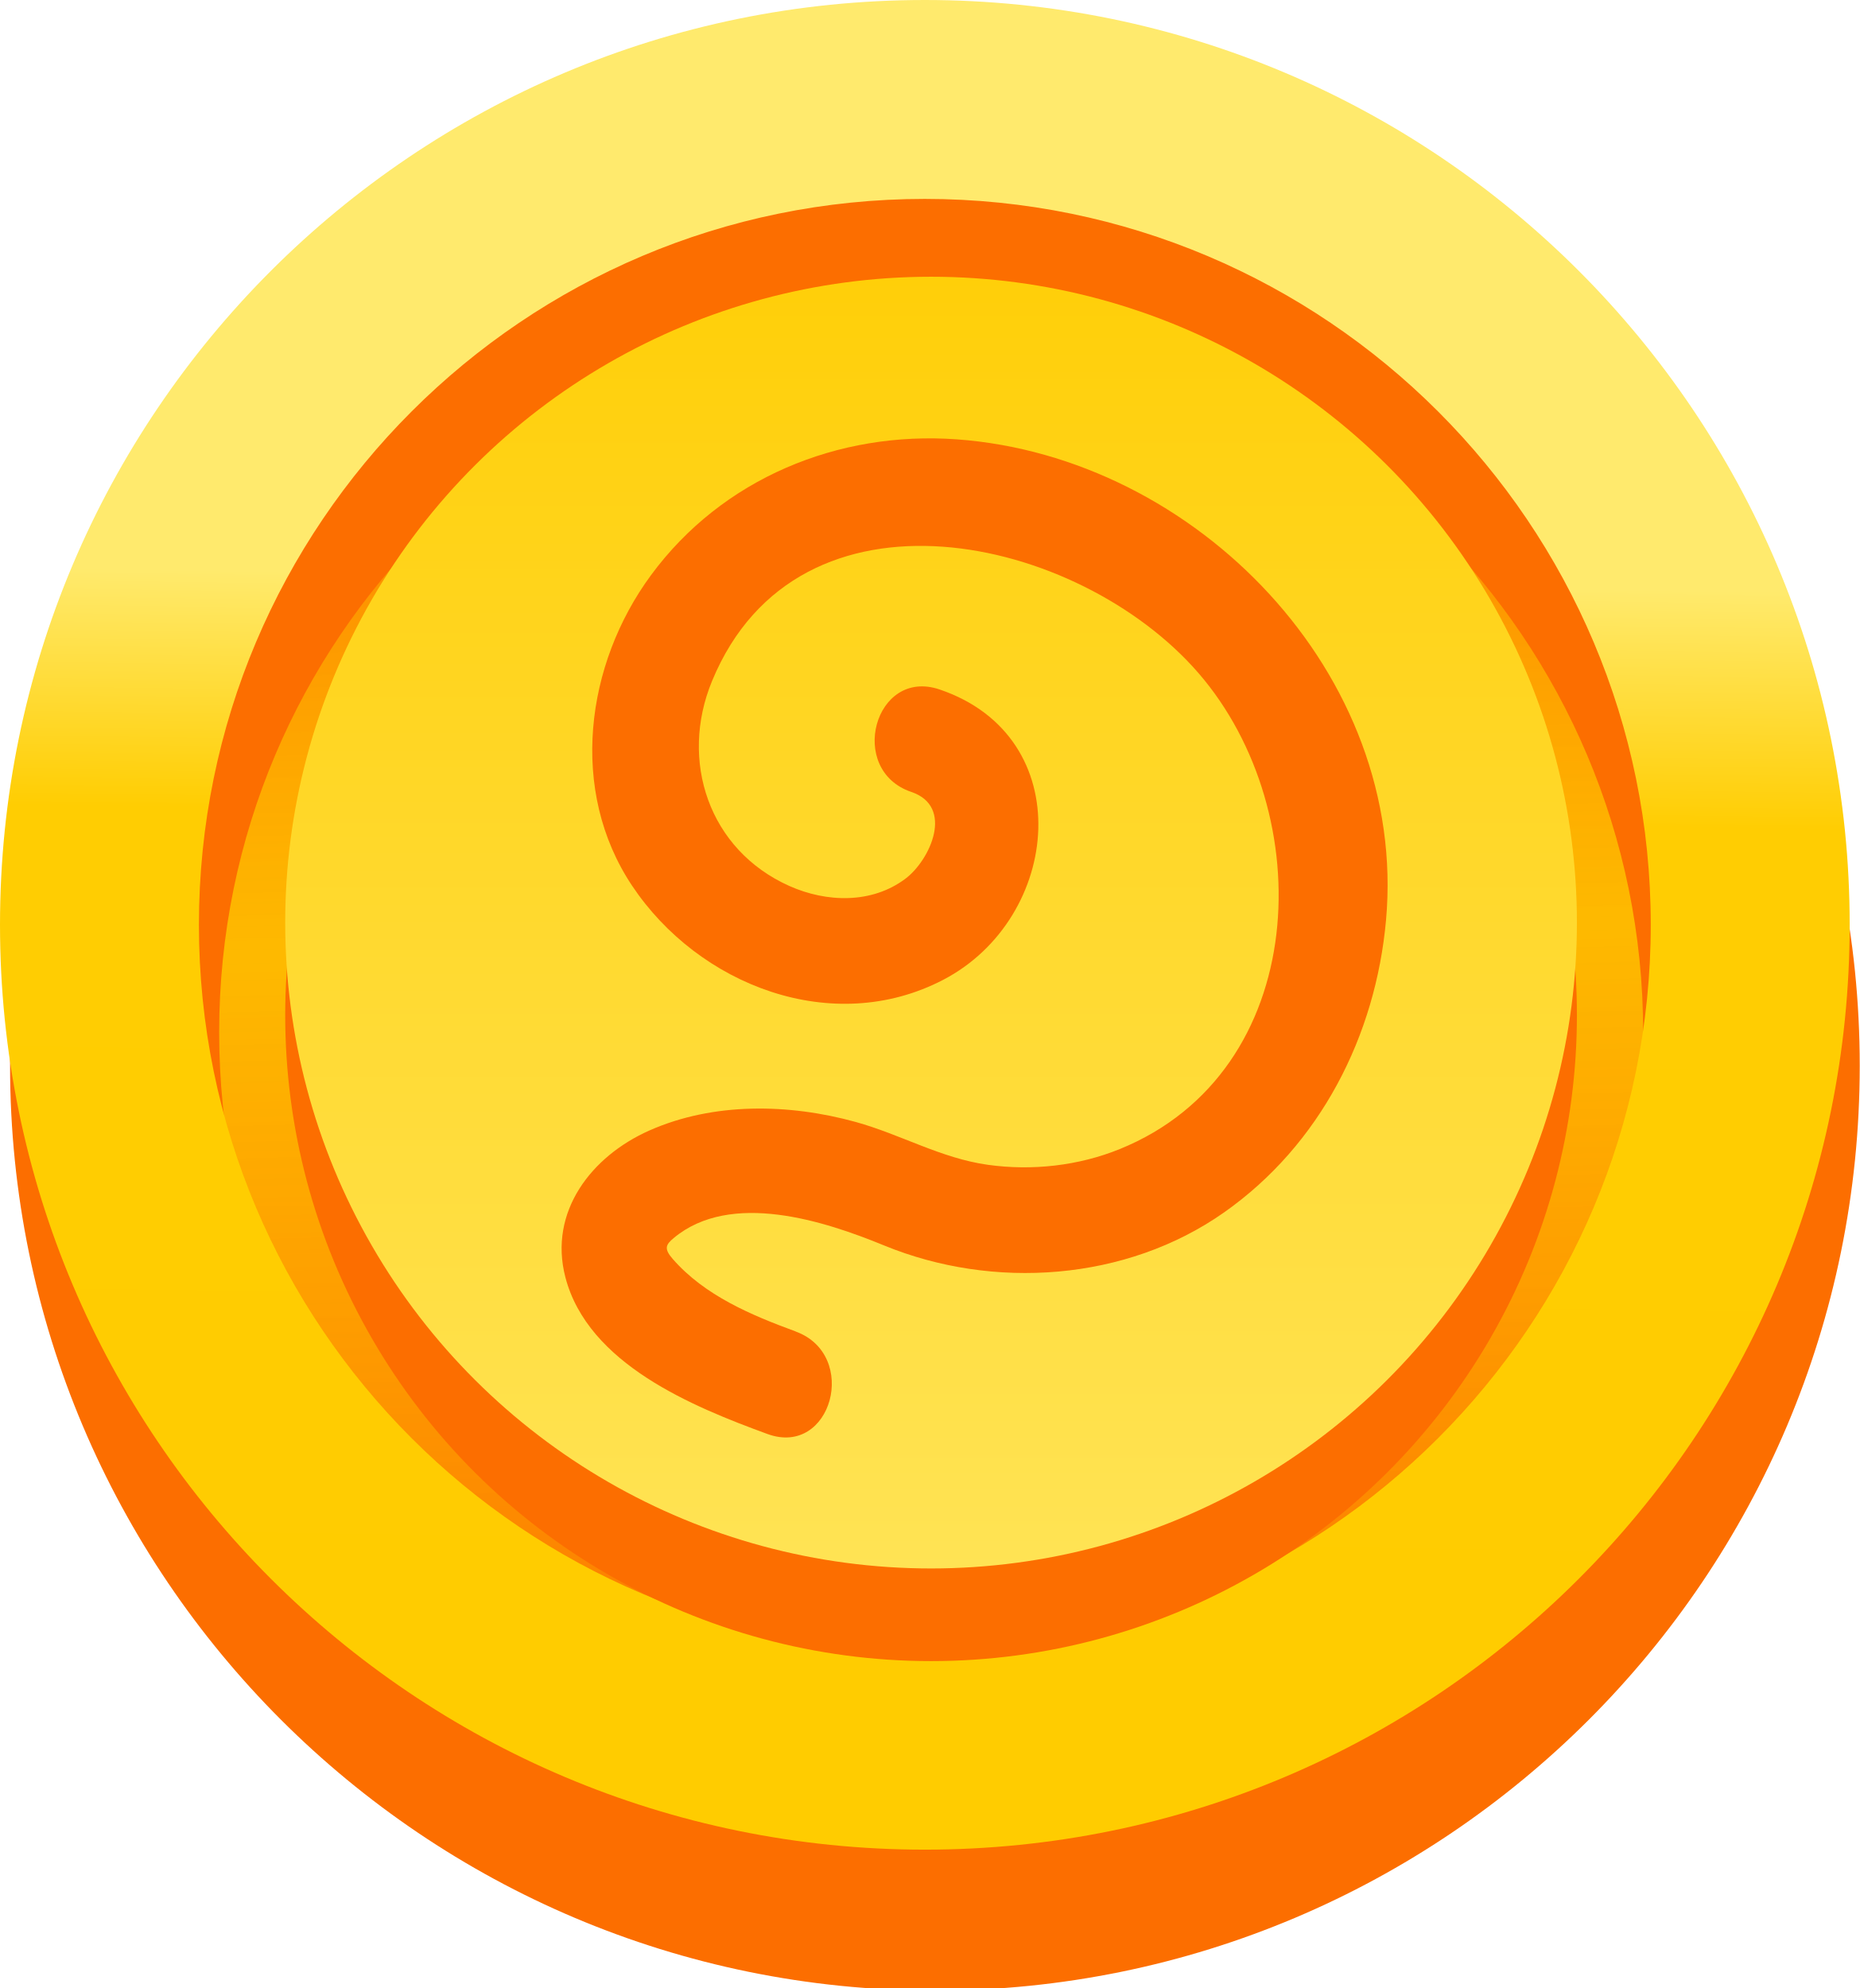
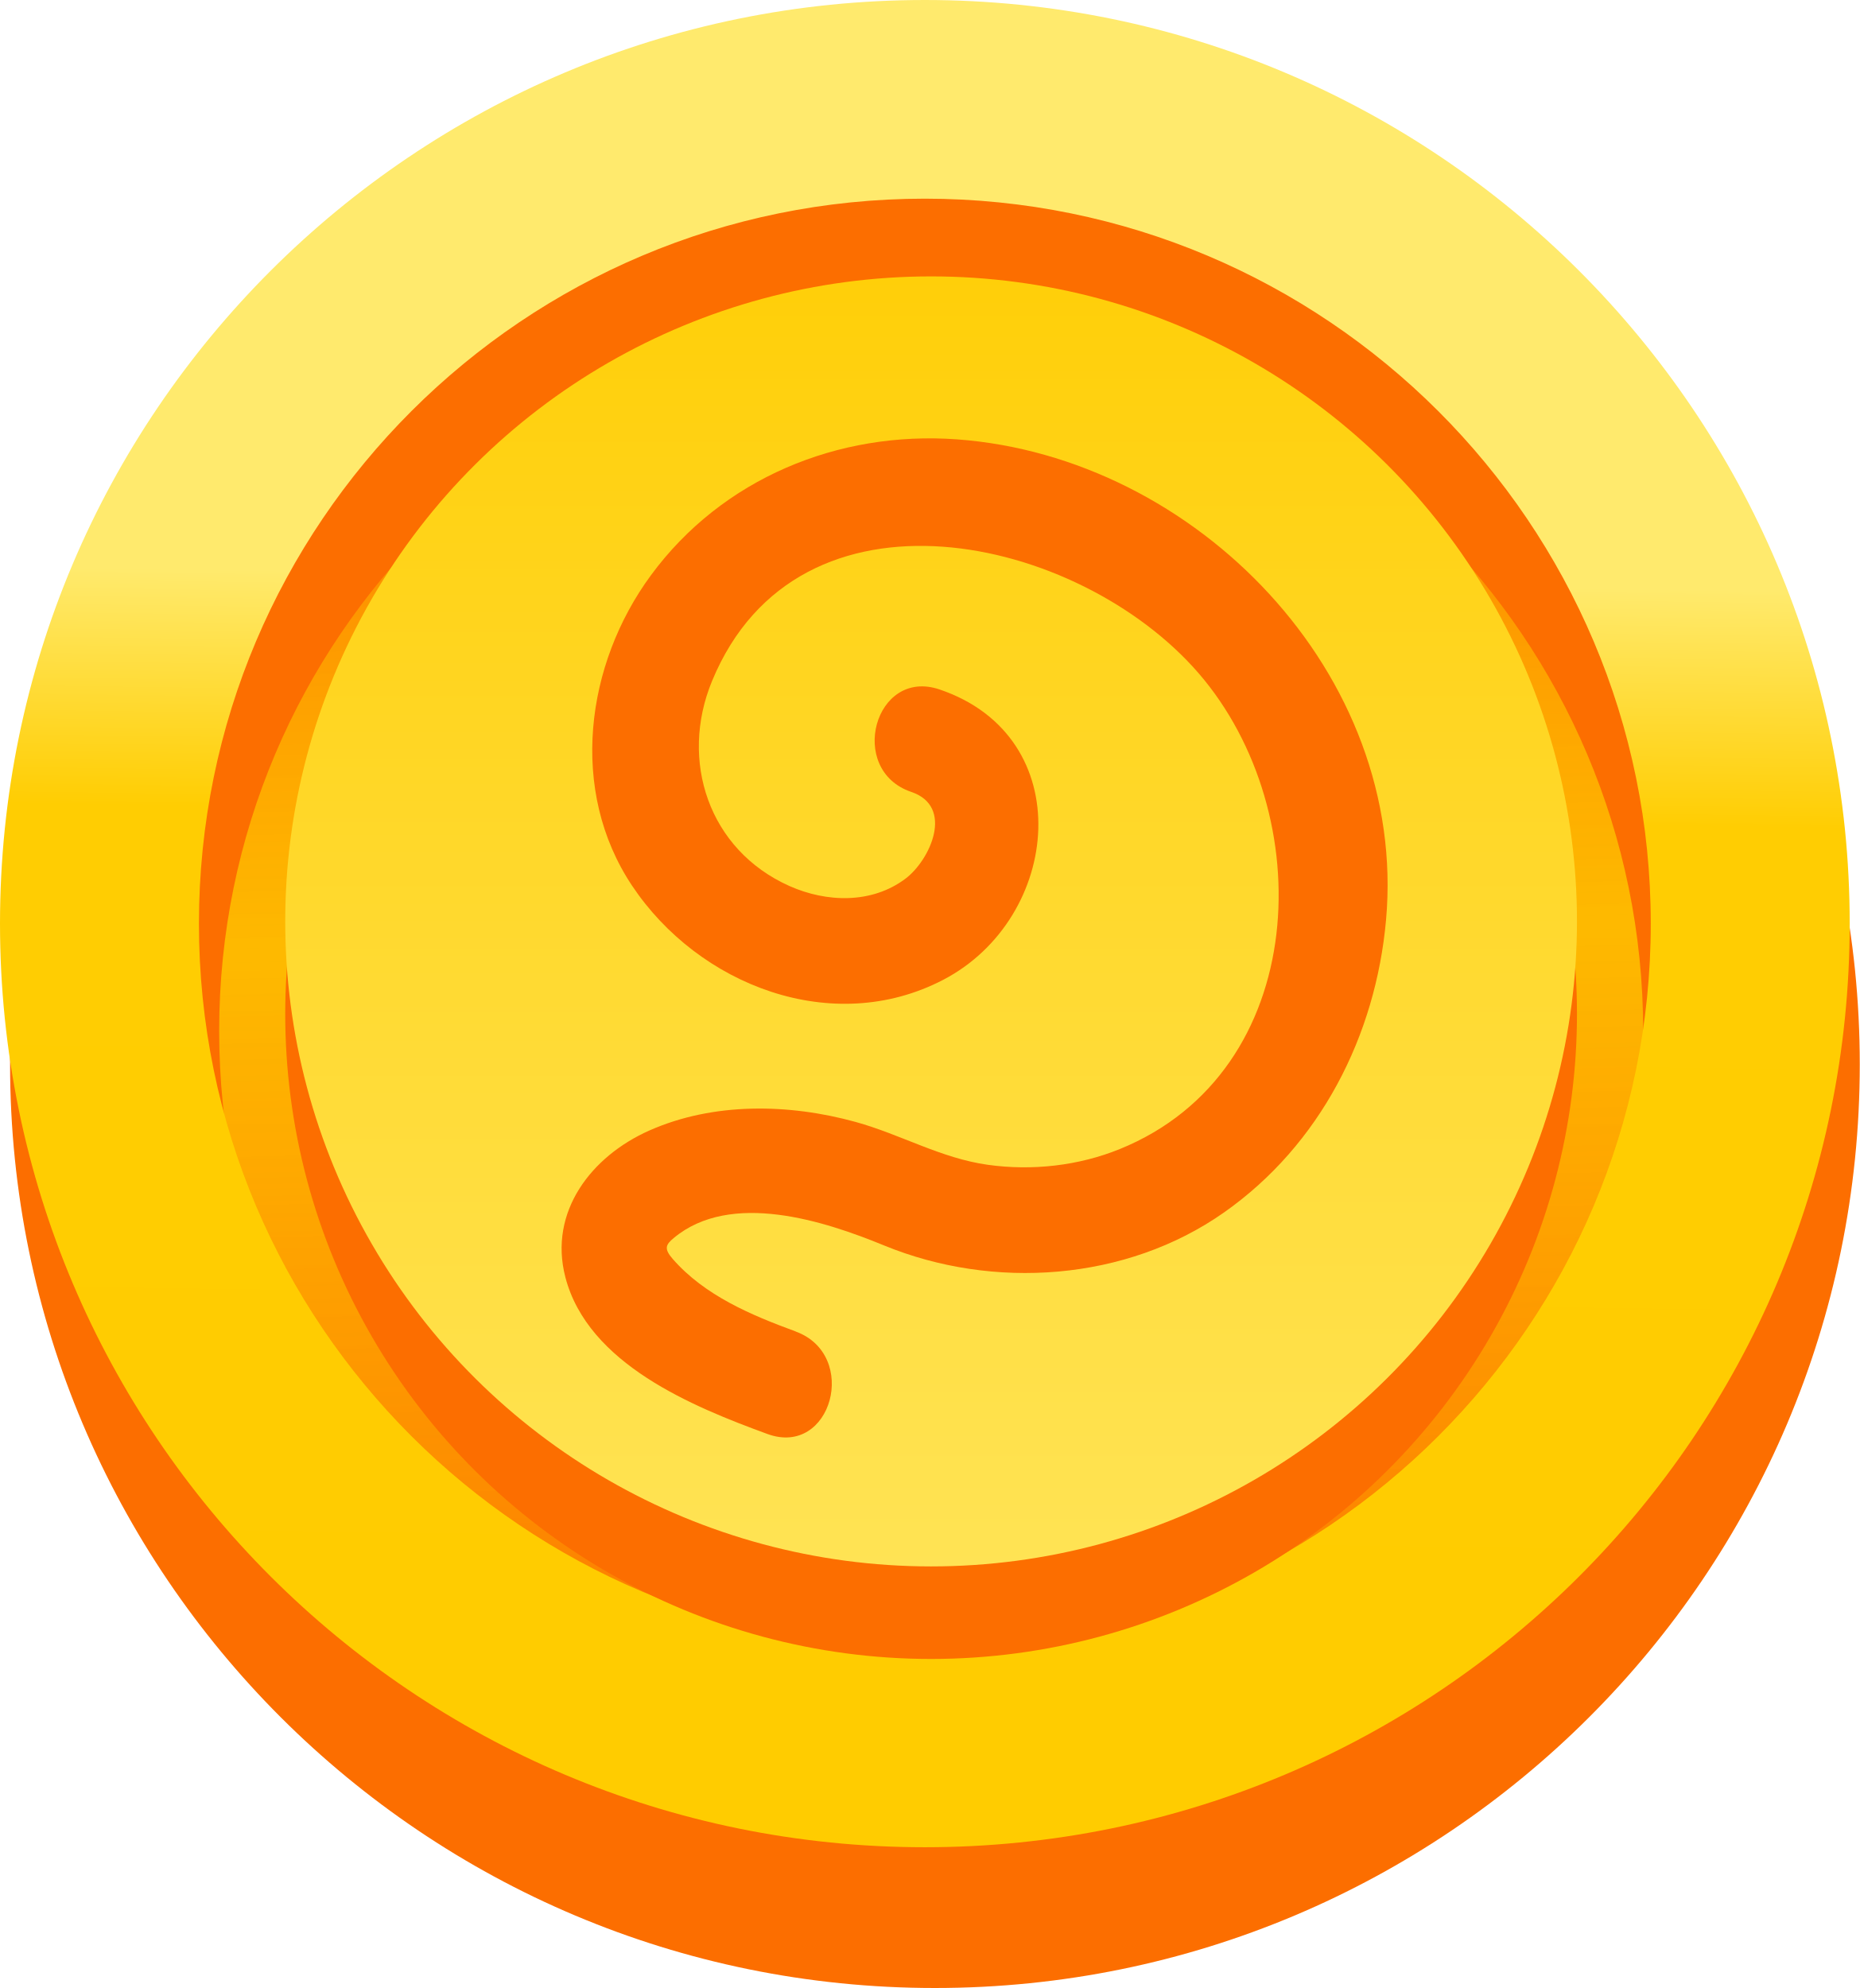
- <svg xmlns="http://www.w3.org/2000/svg" xmlns:xlink="http://www.w3.org/1999/xlink" id="Layer_1" data-name="Layer 1" width="58" height="62" viewBox="0 0 58 62">
+ <svg xmlns="http://www.w3.org/2000/svg" id="Layer_1" data-name="Layer 1" width="58" height="62" viewBox="0 0 58 62">
  <defs>
-     <linearGradient id="linear-gradient" x1="20.923" y1="44.873" x2="20.923" y2="-4.755" gradientUnits="userSpaceOnUse">
-       <stop offset="0" stop-color="#ffea6d" />
-       <stop offset=".833" stop-color="#ffcd02" />
-       <stop offset="1" stop-color="#fc0" />
-     </linearGradient>
-     <symbol id="New_Symbol" data-name="New Symbol" viewBox="0 0 41.793 44.733">
-       <g>
-         <use width="41.793" height="44.733" xlink:href="#button_gui" />
-         <g>
-           <path d="M8.354,30.072c-2.593-4.49-2.593-10.023,0-14.514,2.593-4.49,7.384-7.257,12.569-7.257s9.977,2.766,12.569,7.257,2.593,10.023,0,14.514-7.384,7.257-12.569,7.257-9.977-2.766-12.569-7.257ZM20.923,24.63c-1.002,0-1.814-.812-1.814-1.814s.812-1.814,1.814-1.814,1.814.812,1.814,1.814-.812,1.814-1.814,1.814Z" fill="#fc6e00" />
-           <path d="M8.354,27.99c-2.593-4.49-2.593-10.023,0-14.514s7.384-7.257,12.569-7.257,9.977,2.766,12.569,7.257,2.593,10.023,0,14.514-7.384,7.257-12.569,7.257-9.977-2.766-12.569-7.257Z" fill="url(#linear-gradient)" />
-         </g>
-       </g>
-     </symbol>
-     <linearGradient id="linear-gradient-2" x1="21.244" y1="39.677" x2="20.399" y2="5.016" gradientUnits="userSpaceOnUse">
+     <linearGradient id="linear-gradient" x1="29.482" y1="54.992" x2="28.31" y2="6.953" gradientUnits="userSpaceOnUse">
      <stop offset="0" stop-color="#fc6e00" />
      <stop offset=".536" stop-color="#fc0" stop-opacity=".8" />
      <stop offset=".911" stop-color="#fc7800" />
      <stop offset="1" stop-color="#fc7e00" />
    </linearGradient>
-     <linearGradient id="linear-gradient-3" x1="21.026" y1="3.036" x2="20.519" y2="40.064" gradientUnits="userSpaceOnUse">
+     <linearGradient id="linear-gradient-2" x1="29.18" y1="4.208" x2="28.477" y2="55.529" gradientUnits="userSpaceOnUse">
      <stop offset=".27" stop-color="#ffea6d" />
      <stop offset=".414" stop-color="#ffcd02" />
      <stop offset="1" stop-color="#fc0" />
    </linearGradient>
-     <symbol id="button_gui" viewBox="0 0 41.793 44.733">
-       <g>
-         <circle cx="21.009" cy="23.95" r="20.783" fill="#fc6e00" />
-         <circle cx="20.783" cy="20.783" r="17.651" fill="url(#linear-gradient-2)" />
-         <path d="M20.925,4.361C10.521,4.361,2.086,12.796,2.086,23.2s8.434,18.839,18.839,18.839,18.839-8.434,18.839-18.839S31.33,4.361,20.925,4.361ZM20.925,39.2c-8.836,0-16-7.163-16-16s7.163-16,16-16,16,7.163,16,16-7.163,16-16,16Z" fill="#fc6e00" />
-         <path d="M20.783,0C9.305,0,0,9.305,0,20.783s9.305,20.783,20.783,20.783,20.783-9.305,20.783-20.783S32.261,0,20.783,0ZM20.783,37.096c-9.009,0-16.313-7.304-16.313-16.313S11.774,4.47,20.783,4.47s16.313,7.304,16.313,16.313-7.304,16.313-16.313,16.313Z" fill="url(#linear-gradient-3)" />
-       </g>
-     </symbol>
+     <linearGradient id="linear-gradient-3" x1="29.037" y1="62.194" x2="29.037" y2="-6.59" gradientUnits="userSpaceOnUse">
+       <stop offset="0" stop-color="#ffea6d" />
+       <stop offset=".833" stop-color="#ffcd02" />
+       <stop offset="1" stop-color="#fc0" />
+     </linearGradient>
  </defs>
-   <use width="41.793" height="44.733" transform="scale(1.3878)" xlink:href="#New_Symbol" />
+   <g>
+     <g>
+       <ellipse cx="29.157" cy="33.195" rx="28.843" ry="28.805" fill="#fc6e00" />
+       <ellipse cx="28.843" cy="28.805" rx="24.496" ry="24.464" fill="url(#linear-gradient)" />
+       <path d="M29.04,6.045C14.601,6.045,2.896,17.735,2.896,32.155s11.706,26.111,26.145,26.111,26.145-11.69,26.145-26.111S43.48,6.045,29.04,6.045ZM29.04,54.331c-12.263,0-22.205-9.928-22.205-22.176S16.777,9.98,29.04,9.98s22.205,9.928,22.205,22.176-9.941,22.176-22.205,22.176Z" fill="#fc6e00" />
+       <path d="M28.843,0C12.914,0,0,12.896,0,28.805s12.914,28.805,28.843,28.805,28.843-12.896,28.843-28.805S44.773,0,28.843,0ZM28.843,51.415c-12.503,0-22.639-10.123-22.639-22.61S16.34,6.196,28.843,6.196s22.639,10.123,22.639,22.61-10.136,22.61-22.639,22.61Z" fill="url(#linear-gradient-2)" />
+     </g>
+     <g>
+       <path d="M11.594,41.68c-3.598-6.224-3.598-13.892,0-20.116,3.598-6.224,10.247-10.058,17.444-10.058s13.846,3.834,17.444,10.058c3.598,6.224,3.598,13.892,0,20.116-3.598,6.224-10.247,10.058-17.444,10.058s-13.846-3.834-17.444-10.058ZM29.037,34.136c-1.391,0-2.517-1.126-2.517-2.514s1.126-2.514,2.517-2.514,2.517,1.126,2.517,2.514-1.126,2.514-2.517,2.514Z" fill="#fc6e00" />
+       <path d="M11.594,38.794c-3.598-6.224-3.598-13.892,0-20.116,3.598-6.224,10.247-10.058,17.444-10.058s13.846,3.834,17.444,10.058c3.598,6.224,3.598,13.892,0,20.116s-10.247,10.058-17.444,10.058-13.846-3.834-17.444-10.058Z" fill="url(#linear-gradient-3)" />
+     </g>
+   </g>
  <path d="M24.815,41.524c-1.393-.51-2.836-1.12-3.83-2.255-.283-.323-.227-.447.023-.656,1.784-1.492,4.715-.53,6.561.228,3.408,1.4,7.554,1.116,10.604-1.028,2.999-2.108,4.73-5.507,5.053-9.122.684-7.662-5.93-14.448-13.385-14.989-3.707-.269-7.321,1.224-9.538,4.235-2.048,2.78-2.567,6.721-.592,9.683,2.072,3.108,6.252,4.736,9.704,2.938,3.699-1.927,4.248-7.58-.114-9.056-2.025-.686-2.894,2.515-.881,3.196,1.35.457.591,2.124-.181,2.705-1.053.792-2.463.745-3.622.228-2.514-1.124-3.437-3.91-2.41-6.394,2.699-6.528,11.44-4.555,15.171-.244,3.783,4.372,3.506,12.416-2.451,14.841-1.291.526-2.742.685-4.119.493-1.464-.204-2.719-.949-4.125-1.337-2.082-.574-4.43-.619-6.431.267-1.801.797-3.153,2.529-2.62,4.576.705,2.707,3.969,4.036,6.301,4.889,2.006.734,2.872-2.468.881-3.196h0Z" fill="#fc6e00" />
</svg>
